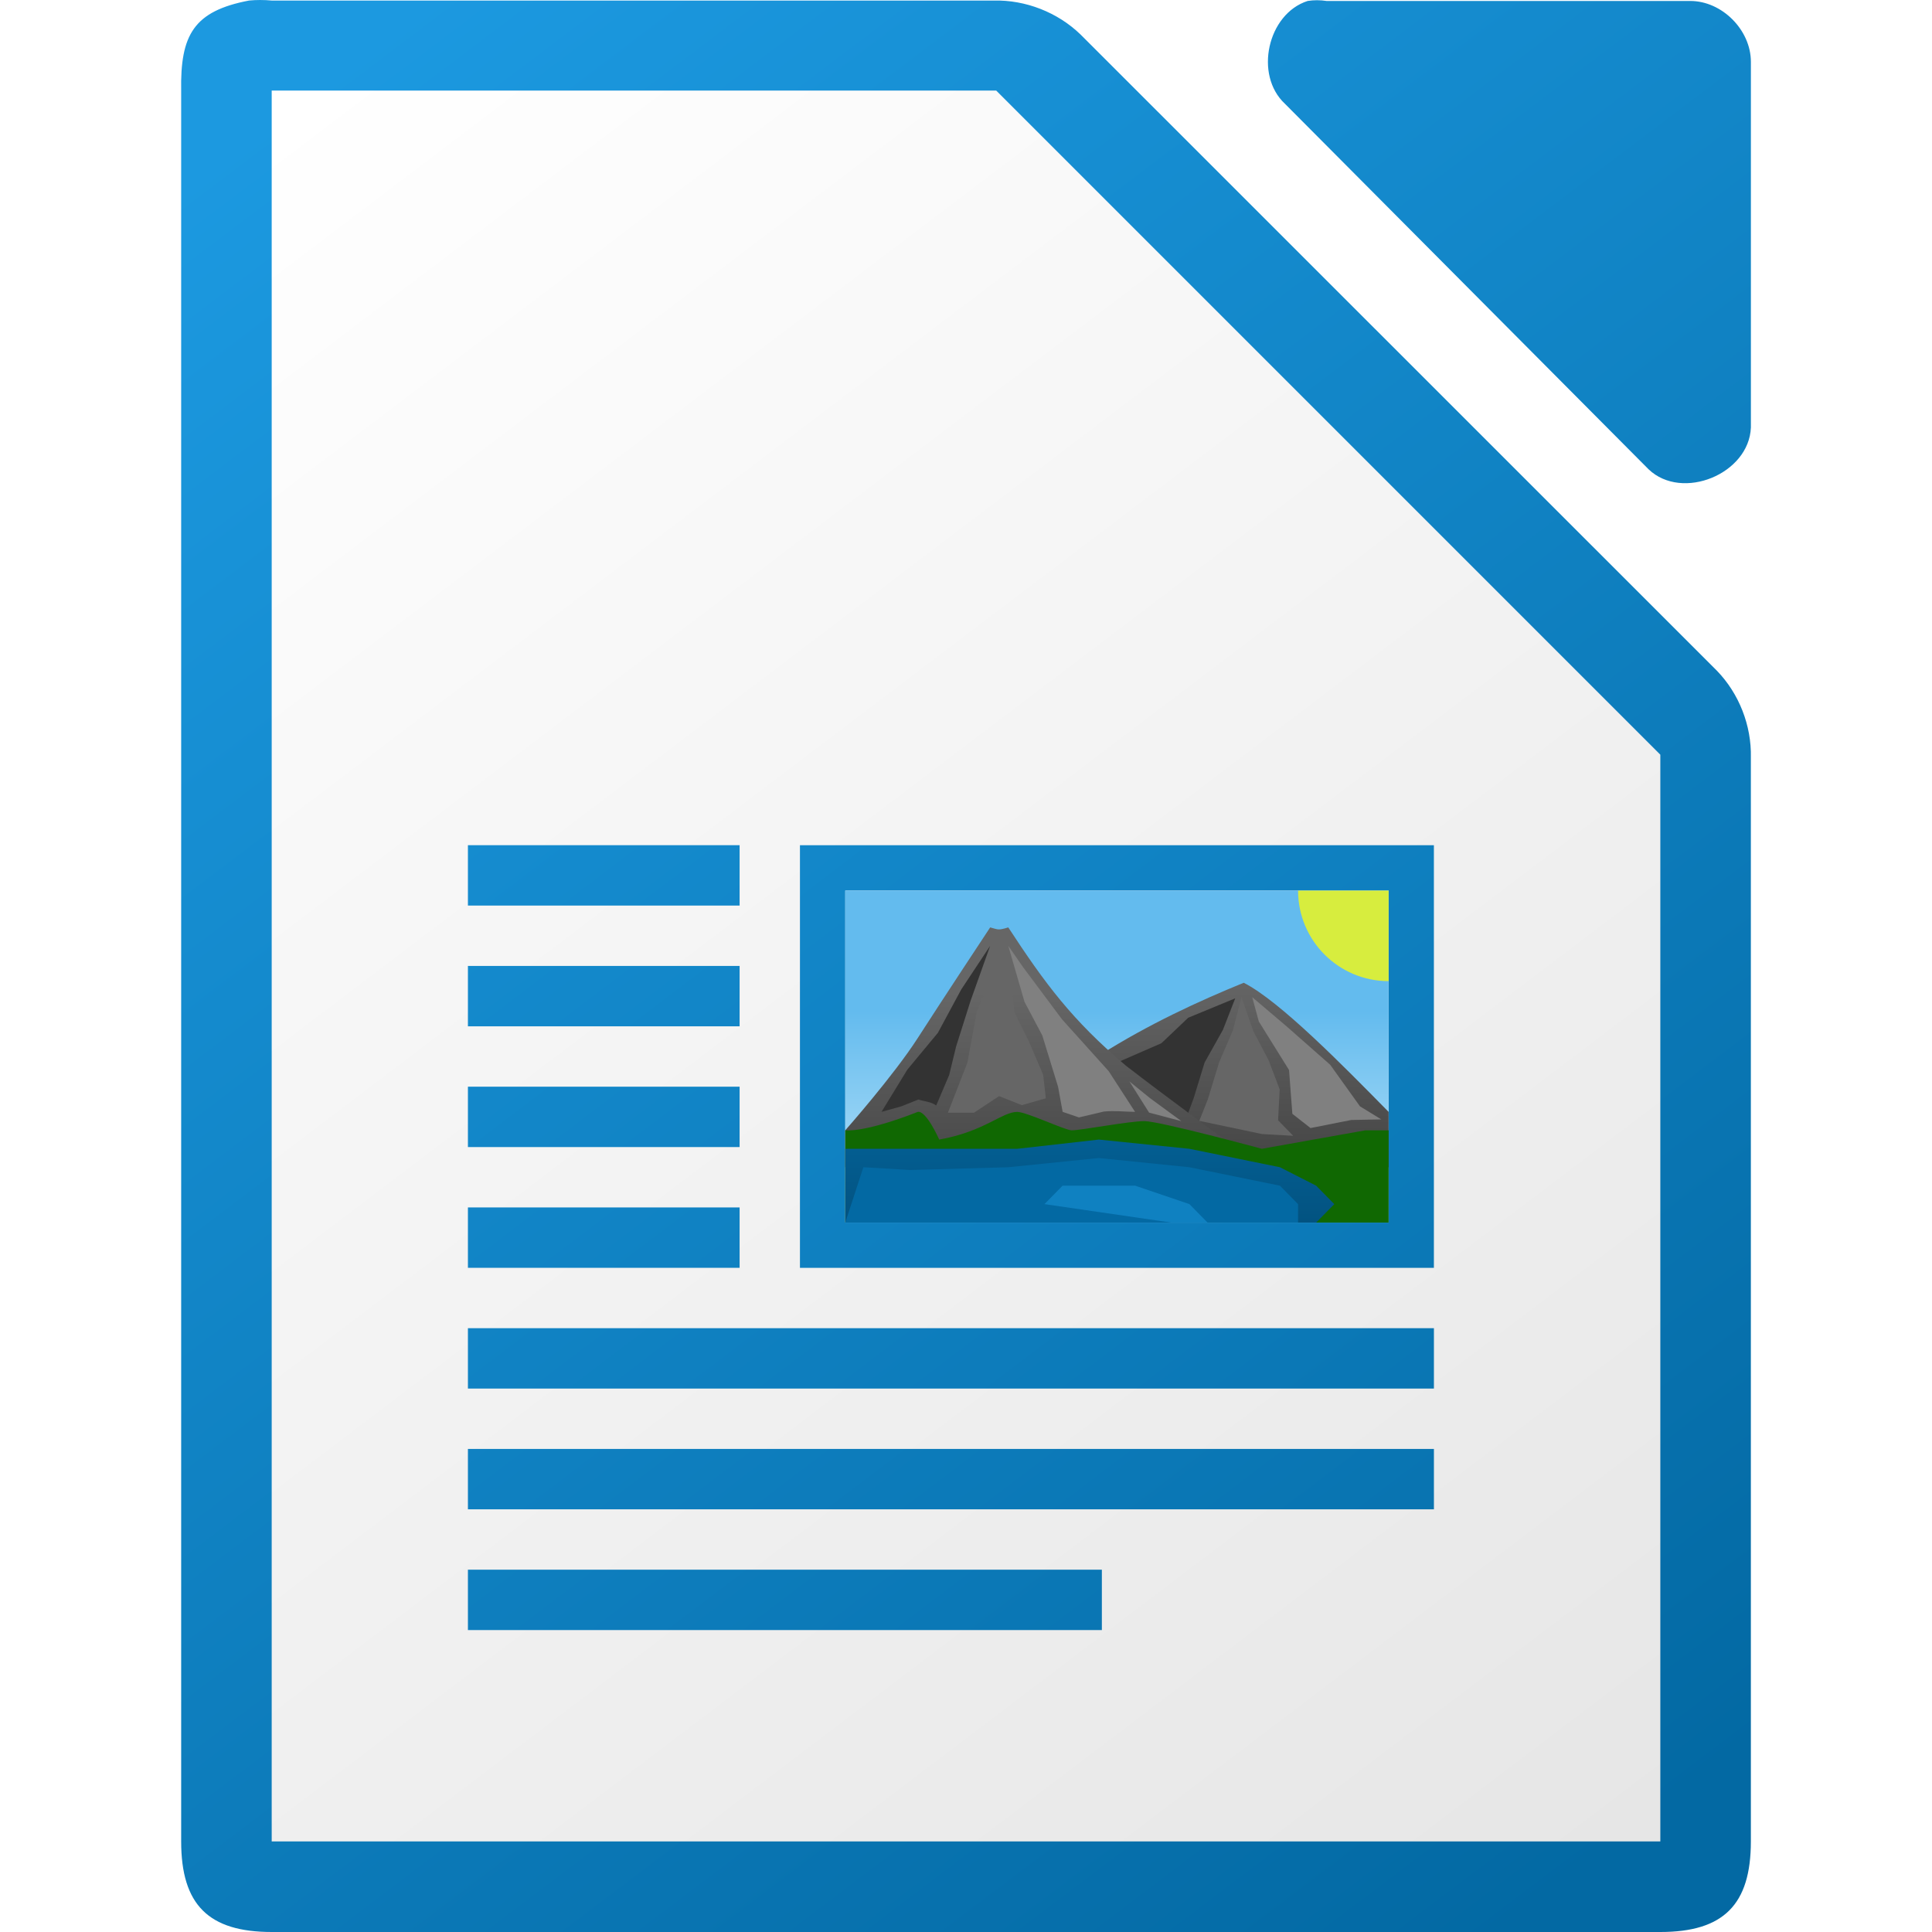
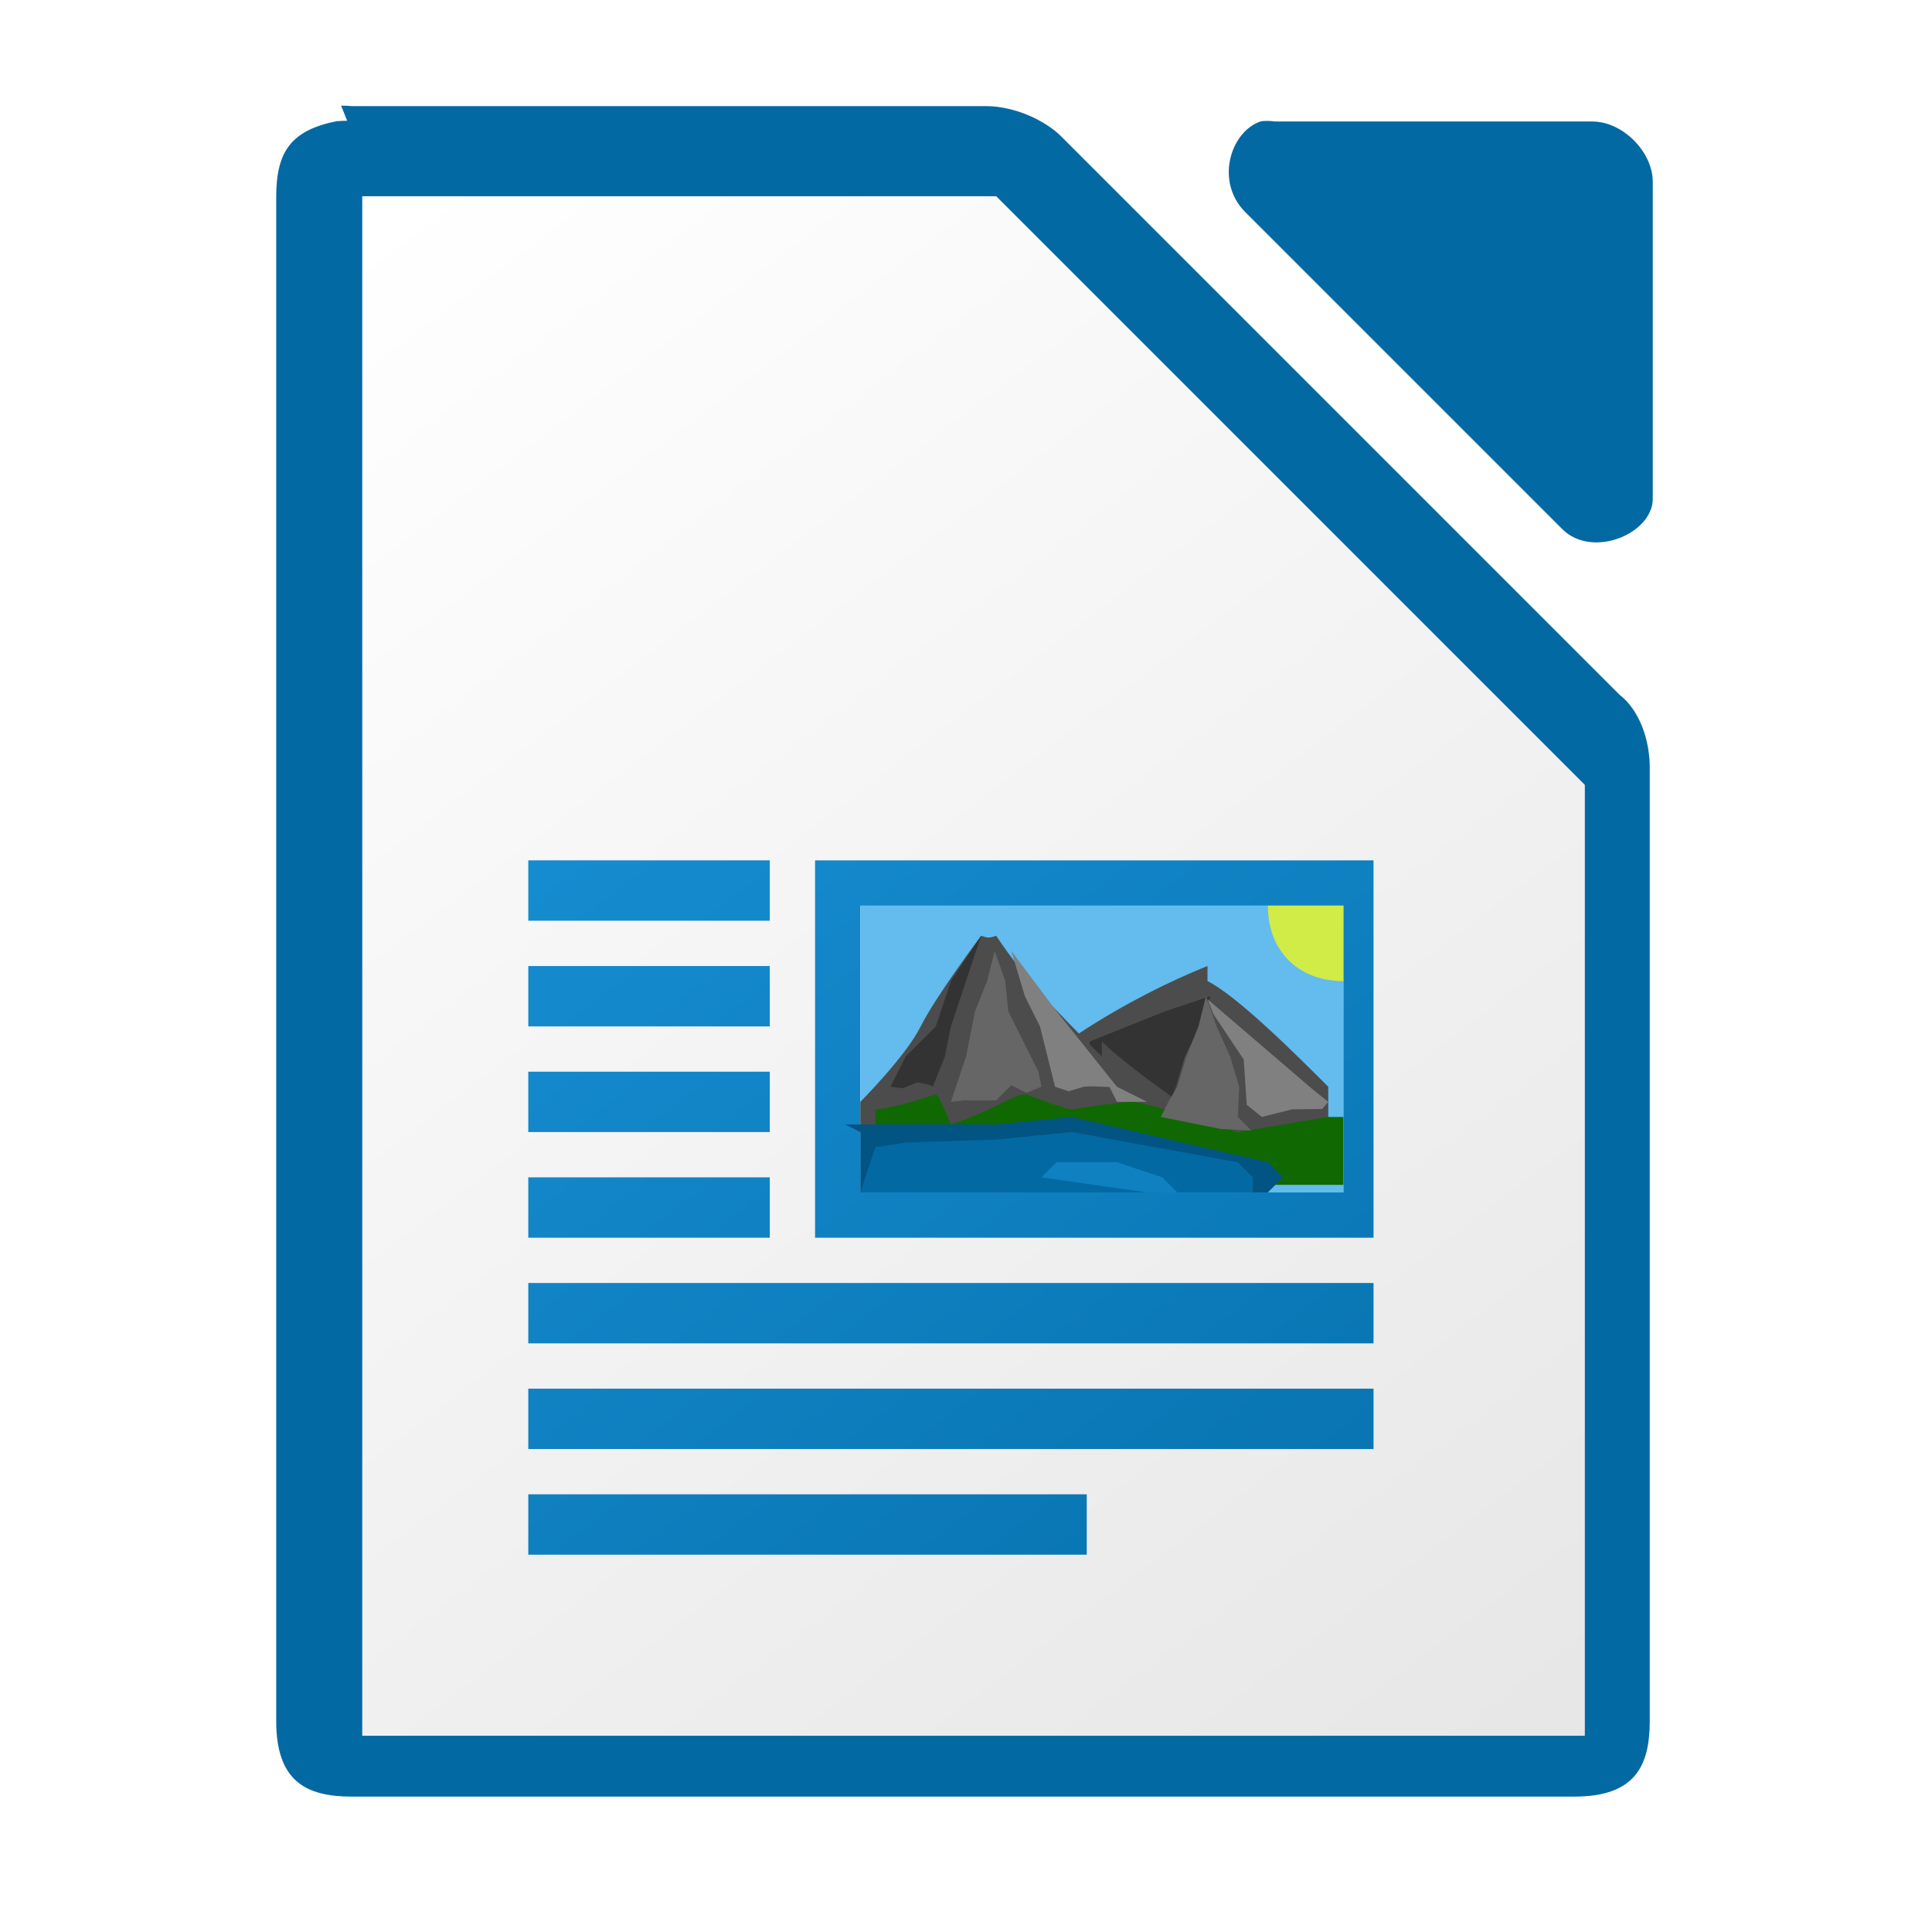
- <svg xmlns="http://www.w3.org/2000/svg" xmlns:xlink="http://www.w3.org/1999/xlink" viewBox="0 0 128 128">
+ <svg xmlns="http://www.w3.org/2000/svg" xmlns:xlink="http://www.w3.org/1999/xlink" version="1.1" viewBox="0 0 128 128">
  <linearGradient id="a">
-     <stop offset="0" stop-color="#666" />
-     <stop offset="1" stop-color="#333" />
+     <stop stop-color="#666" offset="0" />
+     <stop stop-color="#333" offset="1" />
  </linearGradient>
  <linearGradient id="b">
-     <stop offset="0" stop-color="#0369a3" />
-     <stop offset="1" stop-color="#1c99e0" />
+     <stop stop-color="#0369a3" offset="0" />
+     <stop stop-color="#1c99e0" offset="1" />
  </linearGradient>
-   <linearGradient id="c" gradientTransform="matrix(0 .791084 -1.28 0 1499.601 -282.0136)" gradientUnits="userSpaceOnUse" x1="445.695" x2="441.388" y1="1103.578" y2="1099.82">
-     <stop offset="0" stop-color="#e9b913" />
-     <stop offset="1" stop-color="#ff0" />
+   <linearGradient id="c" x1="446" x2="441" y1="1e3" y2="1e3" gradientTransform="matrix(0 .7 -1 0 1e3 -239)" gradientUnits="userSpaceOnUse">
+     <stop stop-color="#e9b913" offset="0" />
+     <stop stop-color="#ff0" offset="1" />
  </linearGradient>
-   <linearGradient id="d" gradientTransform="matrix(4.19983 0 0 3.9111 -1392.939 -4517.054)" gradientUnits="userSpaceOnUse" x2="0" y1="1173" y2="1178">
-     <stop offset="0" stop-color="#0369a3" />
-     <stop offset="1" stop-color="#023f62" />
+   <linearGradient id="d" x2="0" y1="1e3" y2="1e3" gradientTransform="matrix(4 0 0 3 -1e3 -4e3)" gradientUnits="userSpaceOnUse">
+     <stop stop-color="#0369a3" offset="0" />
+     <stop stop-color="#023f62" offset="1" />
  </linearGradient>
-   <linearGradient id="e" gradientTransform="matrix(1.19997 0 0 1.22222 -281.1916 858.5534)" gradientUnits="userSpaceOnUse" x2="0" y1="-629.669" y2="-635.549">
-     <stop offset="0" stop-color="#18a303" />
-     <stop offset="1" stop-color="#106802" />
+   <linearGradient id="e" x2="0" y1="-630" y2="-636" gradientTransform="translate(-238 759)" gradientUnits="userSpaceOnUse">
+     <stop stop-color="#18a303" offset="0" />
+     <stop stop-color="#106802" offset="1" />
  </linearGradient>
-   <linearGradient id="f" gradientTransform="matrix(4.19983 0 0 3.9111 -1392.939 -4521.944)" gradientUnits="userSpaceOnUse" x2="0" xlink:href="#a" y1="1173" y2="1178" />
-   <linearGradient id="g" gradientTransform="matrix(-4.19983 0 0 3.9111 1540.94 -4523.164)" gradientUnits="userSpaceOnUse" x2="0" xlink:href="#a" y1="1173" y2="1178" />
-   <linearGradient id="h" gradientTransform="matrix(4.4999 0 0 3.66665 -942.9774 2199.656)" gradientUnits="userSpaceOnUse" x2="0" y1="-581.638" y2="-578.638">
-     <stop offset="0" stop-color="#63bbee" />
-     <stop offset="1" stop-color="#aadcf7" />
+   <linearGradient id="f" x2="0" y1="1e3" y2="1e3" gradientTransform="matrix(4 0 0 3 -1e3 -4e3)" gradientUnits="userSpaceOnUse" xlink:href="#a" />
+   <linearGradient id="g" x2="0" y1="1e3" y2="1e3" gradientTransform="matrix(-4 0 0 3 1e3 -4e3)" gradientUnits="userSpaceOnUse" xlink:href="#a" />
+   <linearGradient id="h" x2="0" y1="-582" y2="-579" gradientTransform="matrix(4 0 0 3 -817 2e3)" gradientUnits="userSpaceOnUse">
+     <stop stop-color="#63bbee" offset="0" />
+     <stop stop-color="#aadcf7" offset="1" />
  </linearGradient>
-   <linearGradient id="i" gradientUnits="userSpaceOnUse" x1="108.001" x2="20.001" xlink:href="#b" y1="130" y2="14" />
-   <linearGradient id="j" gradientUnits="userSpaceOnUse" x1="108.001" x2="20.001" y1="122" y2="6">
-     <stop offset="0" stop-color="#e6e6e6" />
-     <stop offset="1" stop-color="#fff" />
+   <linearGradient id="i" x1="108" x2="20" y1="130" y2="14" gradientTransform="matrix(.9 0 0 .9 8 8)" gradientUnits="userSpaceOnUse" xlink:href="#b" />
+   <linearGradient id="j" x1="108" x2="20" y1="122" y2="6" gradientTransform="matrix(.9 0 0 .9 8 8)" gradientUnits="userSpaceOnUse">
+     <stop stop-color="#e6e6e6" offset="0" />
+     <stop stop-color="#fff" offset="1" />
  </linearGradient>
-   <linearGradient id="k" gradientTransform="matrix(7.99974 0 0 7.99778 -873.9674 -7808.767)" gradientUnits="userSpaceOnUse" x1="122.75" x2="111.75" xlink:href="#b" y1="991.621" y2="977.117" />
-   <path d="m17.253 0c-.25 0-.501.011-.75.035-3.667.7-4.566 2.266-4.5 5.998v115.969c0 4.188 1.811 5.998 6 5.998h91.998c4.189-0 5.998-1.811 5.998-5.998v-71.818c.048-2.112-.78-4.23-2.25-5.748l-42.16-42.15c-1.518-1.469-3.638-2.299-5.75-2.25h-47.836c-.249-.024-.5-.035-.75-.035zm70.01.014c-.21 0-.419.017-.627.049-2.662.853-3.558 4.905-1.506 6.811l24.096 24.221c2.226 2.122 6.658.306 6.775-2.775v-24.221c-0-2.114-1.913-4.035-4.016-4.035h-24.094c-.208-.032-.419-.049-.629-.049z" fill="url(#k)" />
-   <path d="m18.001 6v116h92v-72l-44-44z" fill="url(#j)" />
-   <path d="m31.001 55.996v4h18v-4zm21.998.002v28h42v-28zm3.002 3.002h36v22h-36zm-25 4.996v4h18v-4zm0 8v4h18v-4zm0 8v4h18v-4zm0 8v4h64v-4zm0 8v4h64v-4zm0 8v4h42v-4z" fill="url(#i)" />
-   <path d="m56.001 58.999h35.999v22h-35.999z" fill="url(#h)" />
-   <path d="m82.401 65.11c2.4 1.222 6.571 5.479 9.598 8.556v3.667h-27.599c4.801-6.111 12-9.778 18-12.222z" fill="url(#g)" />
-   <path d="m73.588 72.214.21-1.726 3.151-1.373 1.772-1.687 3.116-1.287-.813 2.085-1.215 2.168-.723 2.356-.5 1.357z" fill="#333" />
-   <path d="m74.601 70.61c-3.592-3.035-5.4-5.5-7.8-9.167-.702.216-.675.134-1.2 0 0 0-3.211 4.858-4.8 7.333-1.589 2.475-4.801 6.111-4.801 6.111v2.444h27.599s-6.593-4.851-8.998-6.722z" fill="url(#f)" />
-   <path d="m92.001 74.888h-1.547l-6.853 1.222s-6.772-1.833-7.791-1.833c-1.001 0-4.209.611-4.809.611-.421 0-3-1.222-3.609-1.222-1.006 0-2.166 1.299-5.166 1.833 0 0-.862-1.948-1.424-1.833-3.6 1.413-4.801 1.222-4.801 1.222v6.111h35.999l.001-6.111h0z" fill="url(#e)" />
-   <path d="m56.001 76.11-.001 4.889h31.2l1.2-1.222-1.2-1.222-2.4-1.222-6-1.222-6-.611-5.4.611h-7.2-4.2z" fill="url(#d)" />
-   <path d="m58.401 73.665 1.71-2.795 2.026-2.443 1.547-2.871 1.916-2.891-1.301 3.651-.952 3.008-.461 1.897-.86 2.022c-.346-.257-.783-.267-1.178-.397l-1.127.45z" fill="#333" />
-   <path d="m75.201 73.665-1.747-2.697-3.098-3.442-2.563-3.433-.991-1.429 1.074 3.71 1.178 2.225 1.045 3.398.304 1.667 1.079.368 1.649-.389c.692-.07 1.384.013 2.072.021z" fill="#808080" />
-   <path d="m62.803 73.719 1.29-3.319.629-3.426.91-2.115.568-2.195.789 2.258.224 2.156.954 1.921.946 2.207.177 1.559-1.589.454-1.509-.599-1.668 1.102h-1.721v-.01z" fill="#666" />
-   <path d="m78.27 74.279-2.102-1.543-1.342-1.091 1.304 2.069z" fill="#808080" />
-   <path d="m80.031 72.807.742-2.433.91-2.115.568-2.194.789 2.258 1.012 1.927.729 1.921-.104 2.054 1.002 1.024-2.062-.114-4.162-.877.578-1.452z" fill="#666" />
-   <path d="m91.513 74.162-1.41-.864-1.973-2.754-2.901-2.554-2.266-1.925.436 1.609 2.003 3.218.22 2.902 1.204.942 2.7-.535 1.987-.038z" fill="#808080" />
-   <path d="m57.201 77.332-1.2 3.667h29.999v-1.222l-1.2-1.222-6-1.222-6-.611-6.0.611-6.494.182z" fill="#0369a3" />
-   <path d="m69.201 79.776 1.2-1.222h4.8l3.6 1.222 1.2 1.222h-2.4z" fill="#1c99e0" opacity=".5" />
-   <path d="m92.001 65.003c-3.314 0-6-2.686-6-6h6z" fill="url(#c)" opacity=".74" />
+   <linearGradient id="k" x1="123" x2="112" y1="992" y2="977" gradientTransform="matrix(7 0 0 7 -757 -7e3)" gradientUnits="userSpaceOnUse" xlink:href="#b" />
+   <g stroke-width=".9">
+     <path d="m23 8c-0.2 0-0.4 0.01-0.7 0.03-3 0.6-4 2-4 5v101c4e-4 4 2 5 5 5h81c4-4e-4 5-2 5-5v-63c0.04-2-0.7-4-2-5l-37-37c-1-1-3-2-5-2h-42c-0.2-0.02-0.4-0.03-0.7-0.03zm61 0.01c-0.2 0-0.4 0.01-0.5 0.04-2 0.7-3 4-1 6l21 21c2 2 6 0.3 6-2v-21c-2e-4 -2-2-4-4-4h-21c-0.2-0.03-0.4-0.04-0.6-0.04z" fill="url(#k)" />
+     <path d="m24 13v102h81v-63l-39-39z" fill="url(#j)" />
+     <path d="m35 57v4h16v-4zm19 2e-3v25h37v-25zm3 3h32v19h-32zm-22 4v4h16v-4zm0 7v4h16v-4zm0 7v4h16v-4zm0 7v4h56v-4zm0 7v4h56v-4zm0 7v4h37v-4z" fill="url(#i)" />
+     <path d="m57 60h32v19h-32z" fill="url(#h)" />
+     <path d="m80 65c2 1 6 5 8 7v3h-24c4-5 11-9 16-11z" fill="url(#g)" />
+     <path d="m72 71 0.2-2 5-2 3-1-0.7 2-1 2-0.6 2-0.4 1z" fill="#333" />
+     <path d="m73 70c-3-3-5-5-7-8-0.6 0.2-0.6 0.1-1 0 0 0-3 4-4 6s-4 5-4 5v2h24s-6-4-8-6z" fill="url(#f)" />
+     <path d="m89 74h-1l-6 1s-6-2-7-2c-0.9 0-4 0.5-4 0.5-0.4 0-3-1-3-1-0.9 0-2 1-5 2 0 0-0.8-2-1-2-3 1-4 1-4 1v5h31l9e-4 -5h1e-4z" fill="url(#e)" />
+     <path d="m57 75-6e-4 4h27l1-1-1-1-13-3-5 0.5h-10z" fill="url(#d)" />
+     <path d="m59 72 1-2 2-2 1-3 2-3-2 6-0.4 2-0.8 2c-0.3-0.2-0.7-0.2-1-0.3l-1 0.4z" fill="#333" />
+     <path d="m74 72-4-5-3-4 0.9 3 1 2 1 4 0.9 0.3 1-0.3c0.6-0.06 1 0.01 2 0.02z" fill="#808080" />
+     <path d="m63 73 1-3 0.6-3 0.8-2 0.5-2 0.7 2 0.2 2 2 4 0.2 1-1 0.4-1-0.5-1 1h-2v-9e-3z" fill="#666" />
+     <path d="m76 73-2-1-1-1 1 2z" fill="#808080" />
+     <path d="m78 72 0.6-2 0.8-2 0.5-2 0.7 2 0.9 2 0.6 2-0.09 2 0.9 0.9-2-0.1-4-0.8 0.5-1z" fill="#666" />
+     <path d="m88 73-1-0.8-7-6 0.4 1 2 3 0.2 3 1 0.8 2-0.5 2-0.03z" fill="#808080" />
+     <path d="m58 76-1 3h26v-1l-1-1-11-2-5 0.5-6 0.2z" fill="#0369a3" />
+     <path d="m69 78 1-1h4l3 1 1 1h-2z" fill="#1c99e0" opacity=".5" />
+     <path d="m89 65c-3 0-5-2-5-5h5z" fill="url(#c)" opacity=".7" />
+   </g>
</svg>
